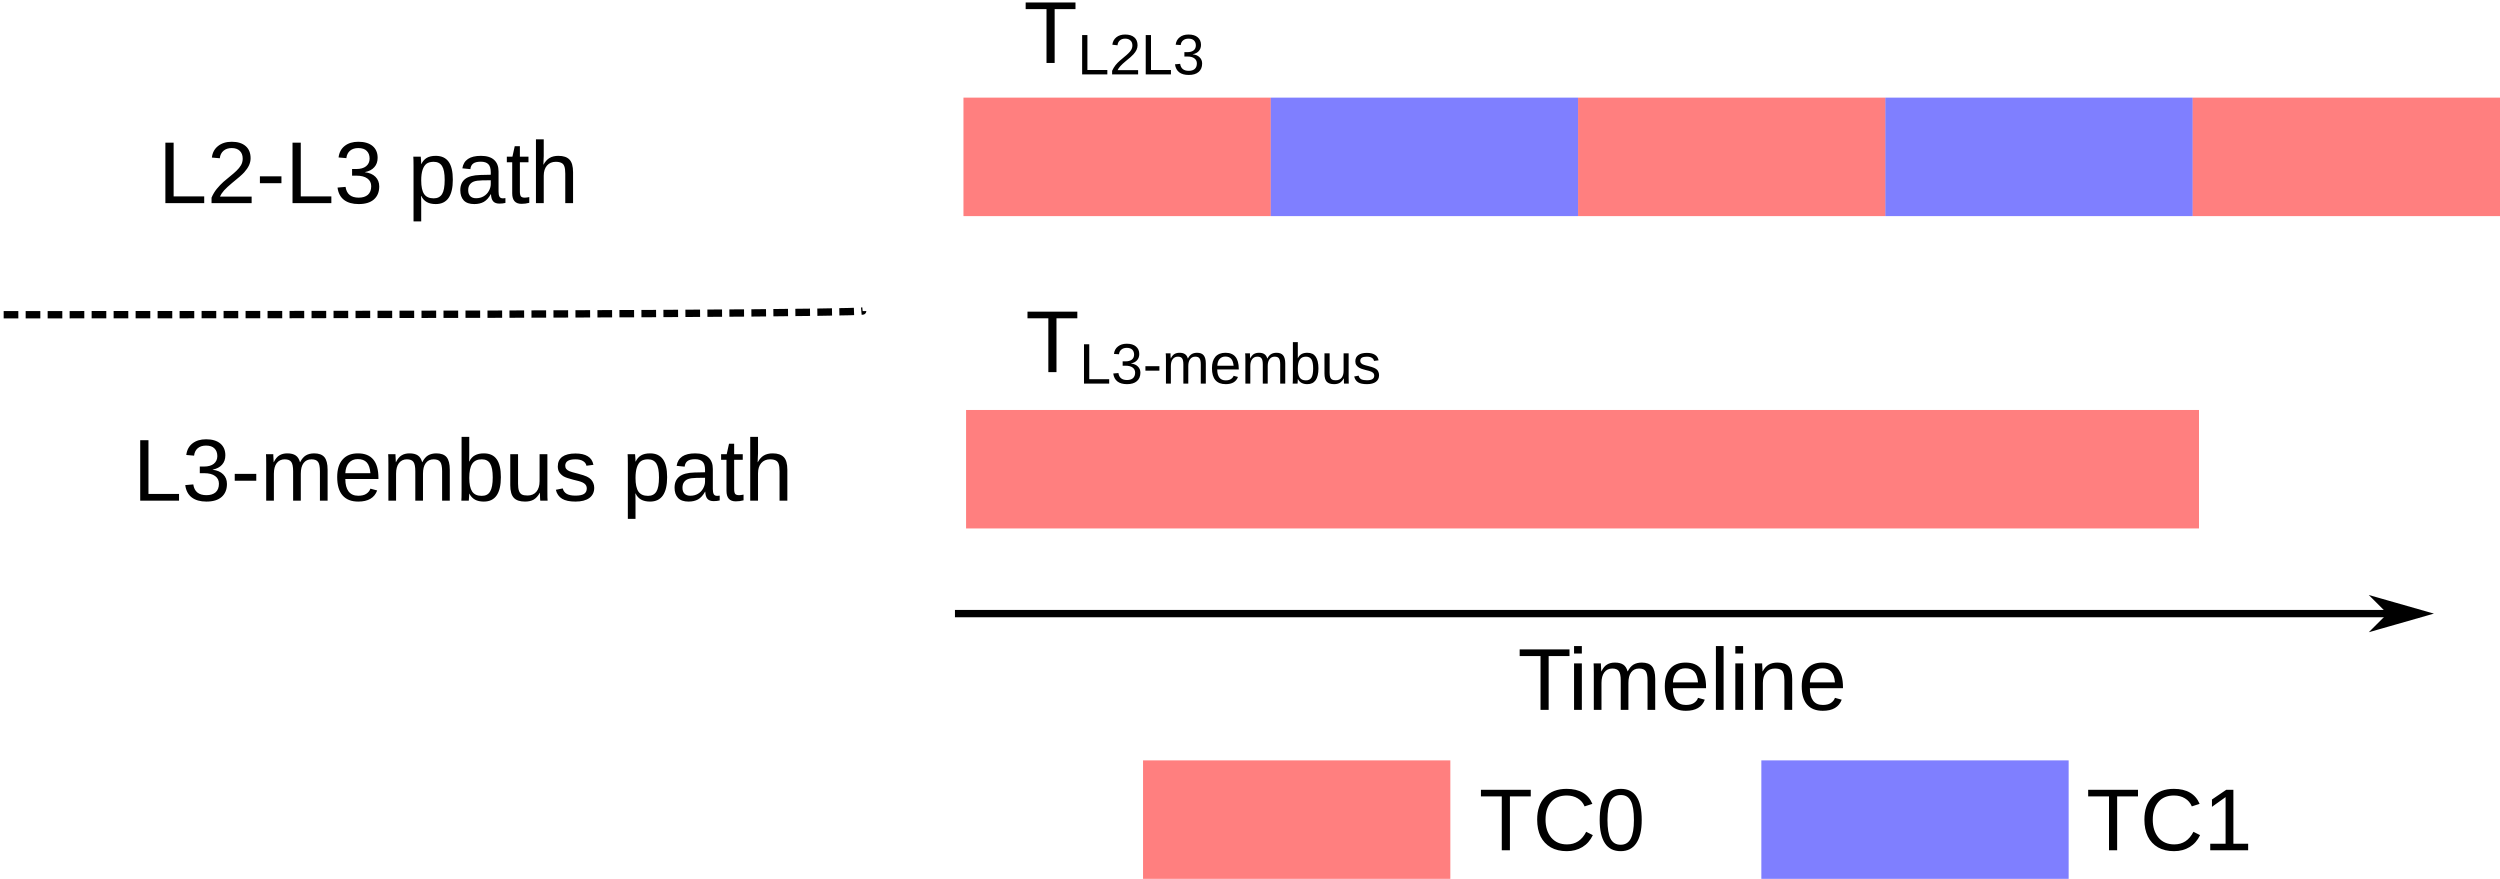
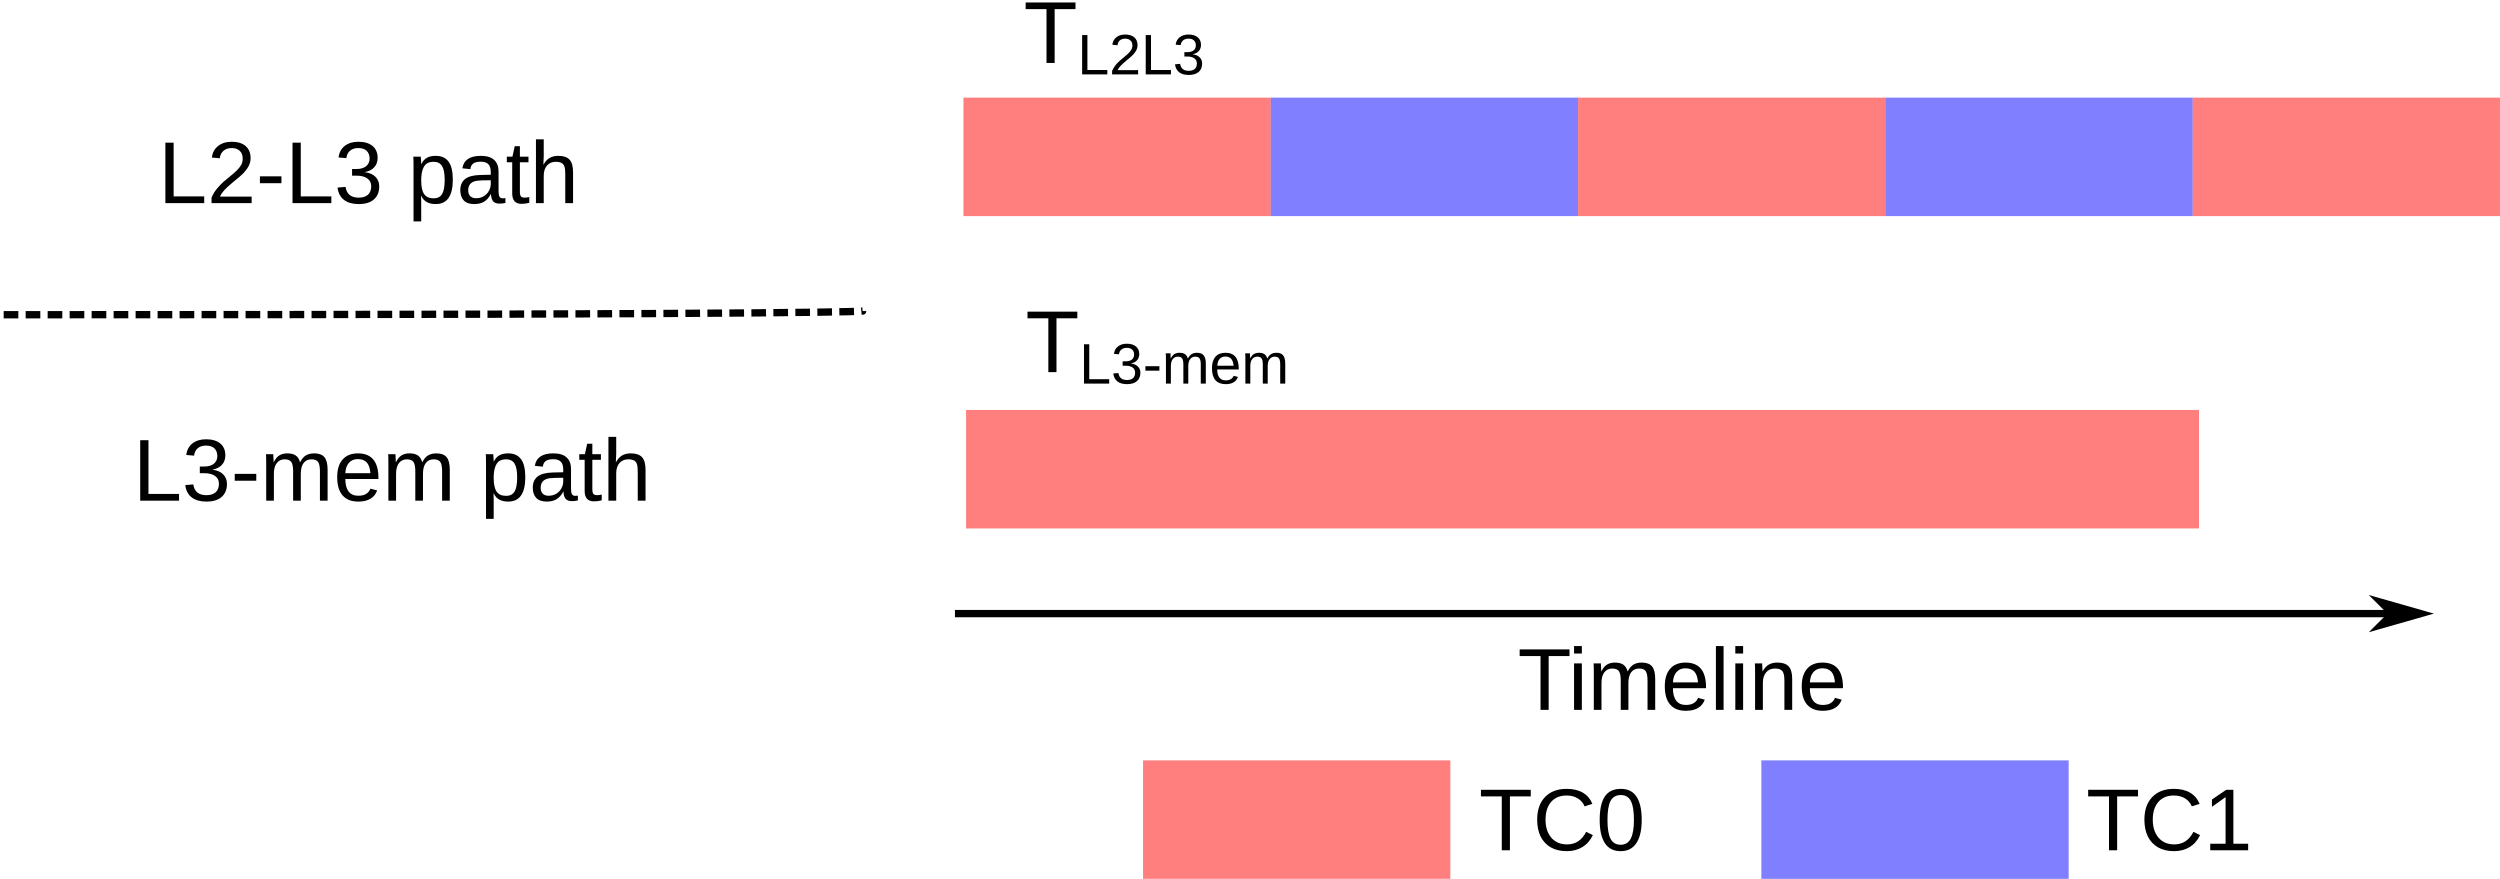
<svg xmlns="http://www.w3.org/2000/svg" width="341.038" height="119.889" id="svg3863" version="1.1">
  <defs id="defs3865">
    <marker orient="auto" refY="0" refX="0" id="Arrow1Mstart" style="overflow:visible">
      <path id="path4554" d="M 0,0 5,-5 -12.5,0 5,5 0,0 z" style="fill-rule:evenodd;stroke:#000000;stroke-width:1pt;marker-start:none" transform="matrix(0.4,0,0,0.4,4,0)" />
    </marker>
    <marker orient="auto" refY="0" refX="0" id="Arrow1Mend" style="overflow:visible">
      <path id="path4557" d="M 0,0 5,-5 -12.5,0 5,5 0,0 z" style="fill-rule:evenodd;stroke:#000000;stroke-width:1pt;marker-start:none" transform="matrix(-0.4,0,0,-0.4,-4,0)" />
    </marker>
    <marker style="overflow:visible" id="Arrow1Mend-0" refX="0" refY="0" orient="auto">
      <path transform="matrix(-0.4,0,0,-0.4,-4,0)" style="fill-rule:evenodd;stroke:#000000;stroke-width:1pt;marker-start:none" d="M 0,0 5,-5 -12.5,0 5,5 0,0 z" id="path4557-6" />
    </marker>
    <marker style="overflow:visible" id="Arrow1Mstart-0" refX="0" refY="0" orient="auto">
      <path transform="matrix(0.4,0,0,0.4,4,0)" style="fill-rule:evenodd;stroke:#000000;stroke-width:1pt;marker-start:none" d="M 0,0 5,-5 -12.5,0 5,5 0,0 z" id="path4554-9" />
    </marker>
  </defs>
  <g id="layer1" transform="translate(-60.90016,-225.6891)">
    <text xml:space="preserve" style="font-size:20px;font-style:normal;font-variant:normal;font-weight:normal;font-stretch:normal;text-align:start;line-height:125%;letter-spacing:0px;word-spacing:0px;writing-mode:lr-tb;text-anchor:start;fill:#000000;fill-opacity:1;stroke:none;font-family:Arial;-inkscape-font-specification:Arial" x="79.044" y="293.99" id="text3871">
-       <tspan id="tspan3873" x="79.044" y="293.99" style="font-size:12px">L3-membus path</tspan>
+       <tspan id="tspan3873" x="79.044" y="293.99" style="font-size:12px">L3-mem path</tspan>
    </text>
    <rect style="opacity:0.5;fill:#ff0000;stroke:none" id="rect3919" width="168.19" height="16.162" x="192.687" y="281.616" />
    <path style="fill:none;stroke:#000000;stroke-width:1px;stroke-linecap:butt;stroke-linejoin:miter;stroke-opacity:1;marker-end:url(#Arrow1Mend)" d="m 191.171,309.395 c 199.784,0 199.784,0 199.784,0" id="path4543" />
    <text xml:space="preserve" style="font-size:12px;font-style:normal;font-variant:normal;font-weight:normal;font-stretch:normal;text-align:start;line-height:125%;letter-spacing:0px;word-spacing:0px;writing-mode:lr-tb;text-anchor:start;fill:#000000;fill-opacity:1;stroke:none;font-family:Arial;-inkscape-font-specification:Arial" x="267.943" y="322.527" id="text4989">
      <tspan id="tspan4991" x="267.943" y="322.527">Timeline</tspan>
    </text>
    <text xml:space="preserve" style="font-size:20px;font-style:normal;font-variant:normal;font-weight:normal;font-stretch:normal;text-align:start;line-height:125%;letter-spacing:0px;word-spacing:0px;writing-mode:lr-tb;text-anchor:start;fill:#000000;fill-opacity:1;stroke:none;font-family:Arial;-inkscape-font-specification:Arial" x="82.477" y="253.402" id="text3871-2">
      <tspan id="tspan3873-0" x="82.477" y="253.402" style="font-size:12px">L2-L3 path</tspan>
    </text>
    <rect style="opacity:0.5;fill:#ff0000;stroke:none" id="rect3919-7" width="41.921" height="16.162" x="192.331" y="239.007" />
    <rect y="239.007" x="234.253" height="16.162" width="41.921" id="rect7734" style="opacity:0.5;fill:#0000ff;stroke:none" />
    <rect y="239.007" x="276.174" height="16.162" width="41.921" id="rect7736" style="opacity:0.5;fill:#ff0000;stroke:none" />
    <rect style="opacity:0.5;fill:#0000ff;stroke:none" id="rect7738" width="41.921" height="16.162" x="318.095" y="239.007" />
    <text xml:space="preserve" style="font-size:12px;font-style:normal;font-variant:normal;font-weight:normal;font-stretch:normal;text-align:start;line-height:125%;letter-spacing:0px;word-spacing:0px;writing-mode:lr-tb;text-anchor:start;fill:#000000;fill-opacity:1;stroke:none;font-family:Arial;-inkscape-font-specification:Arial" x="200.549" y="234.279" id="text7740">
      <tspan id="tspan7742" x="200.549" y="234.279">T<tspan style="font-size:65.001%;baseline-shift:sub" id="tspan3874">L2L3</tspan>
      </tspan>
    </text>
    <text id="text7746" y="276.453" x="200.801" style="font-size:12px;font-style:normal;font-variant:normal;font-weight:normal;font-stretch:normal;text-align:start;line-height:125%;letter-spacing:0px;word-spacing:0px;writing-mode:lr-tb;text-anchor:start;fill:#000000;fill-opacity:1;stroke:none;font-family:Arial;-inkscape-font-specification:Arial" xml:space="preserve">
-       <tspan y="276.453" x="200.801" id="tspan7748">T<tspan style="font-size:65.001%;baseline-shift:sub" id="tspan3872">L3-membus</tspan>
+       <tspan y="276.453" x="200.801" id="tspan7748">T<tspan style="font-size:65.001%;baseline-shift:sub" id="tspan3872">L3-mem</tspan>
      </tspan>
    </text>
    <rect style="opacity:0.5;fill:#ff0000;stroke:none" id="rect7758" width="41.921" height="16.162" x="360.017" y="239.007" />
    <path style="fill:none;stroke:#000000;stroke-width:1;stroke-linecap:butt;stroke-linejoin:miter;stroke-miterlimit:4;stroke-opacity:1;stroke-dasharray:2, 1;stroke-dashoffset:0" d="m 4.041,94.59 c 117.178,0 117.178,-0.505 117.178,-0.505" id="path7760" transform="translate(57.35955,174.0345)" />
    <rect y="329.416" x="216.828" height="16.162" width="41.921" id="rect7800" style="opacity:0.5;fill:#ff0000;stroke:none" />
    <rect style="opacity:0.5;fill:#0000ff;stroke:none" id="rect7802" width="41.921" height="16.162" x="301.175" y="329.416" />
    <text xml:space="preserve" style="font-size:12px;font-style:normal;font-variant:normal;font-weight:normal;font-stretch:normal;text-align:start;line-height:125%;letter-spacing:0px;word-spacing:0px;writing-mode:lr-tb;text-anchor:start;fill:#000000;fill-opacity:1;stroke:none;font-family:Arial;-inkscape-font-specification:Arial" x="262.658" y="341.674" id="text7804">
      <tspan id="tspan7806" x="262.658" y="341.674">TC0</tspan>
    </text>
    <text xml:space="preserve" style="font-size:12px;font-style:normal;font-variant:normal;font-weight:normal;font-stretch:normal;text-align:start;line-height:125%;letter-spacing:0px;word-spacing:0px;writing-mode:lr-tb;text-anchor:start;fill:#000000;fill-opacity:1;stroke:none;font-family:Arial;-inkscape-font-specification:Arial" x="345.491" y="341.674" id="text7808">
      <tspan id="tspan7810" x="345.491" y="341.674">TC1</tspan>
    </text>
  </g>
</svg>
